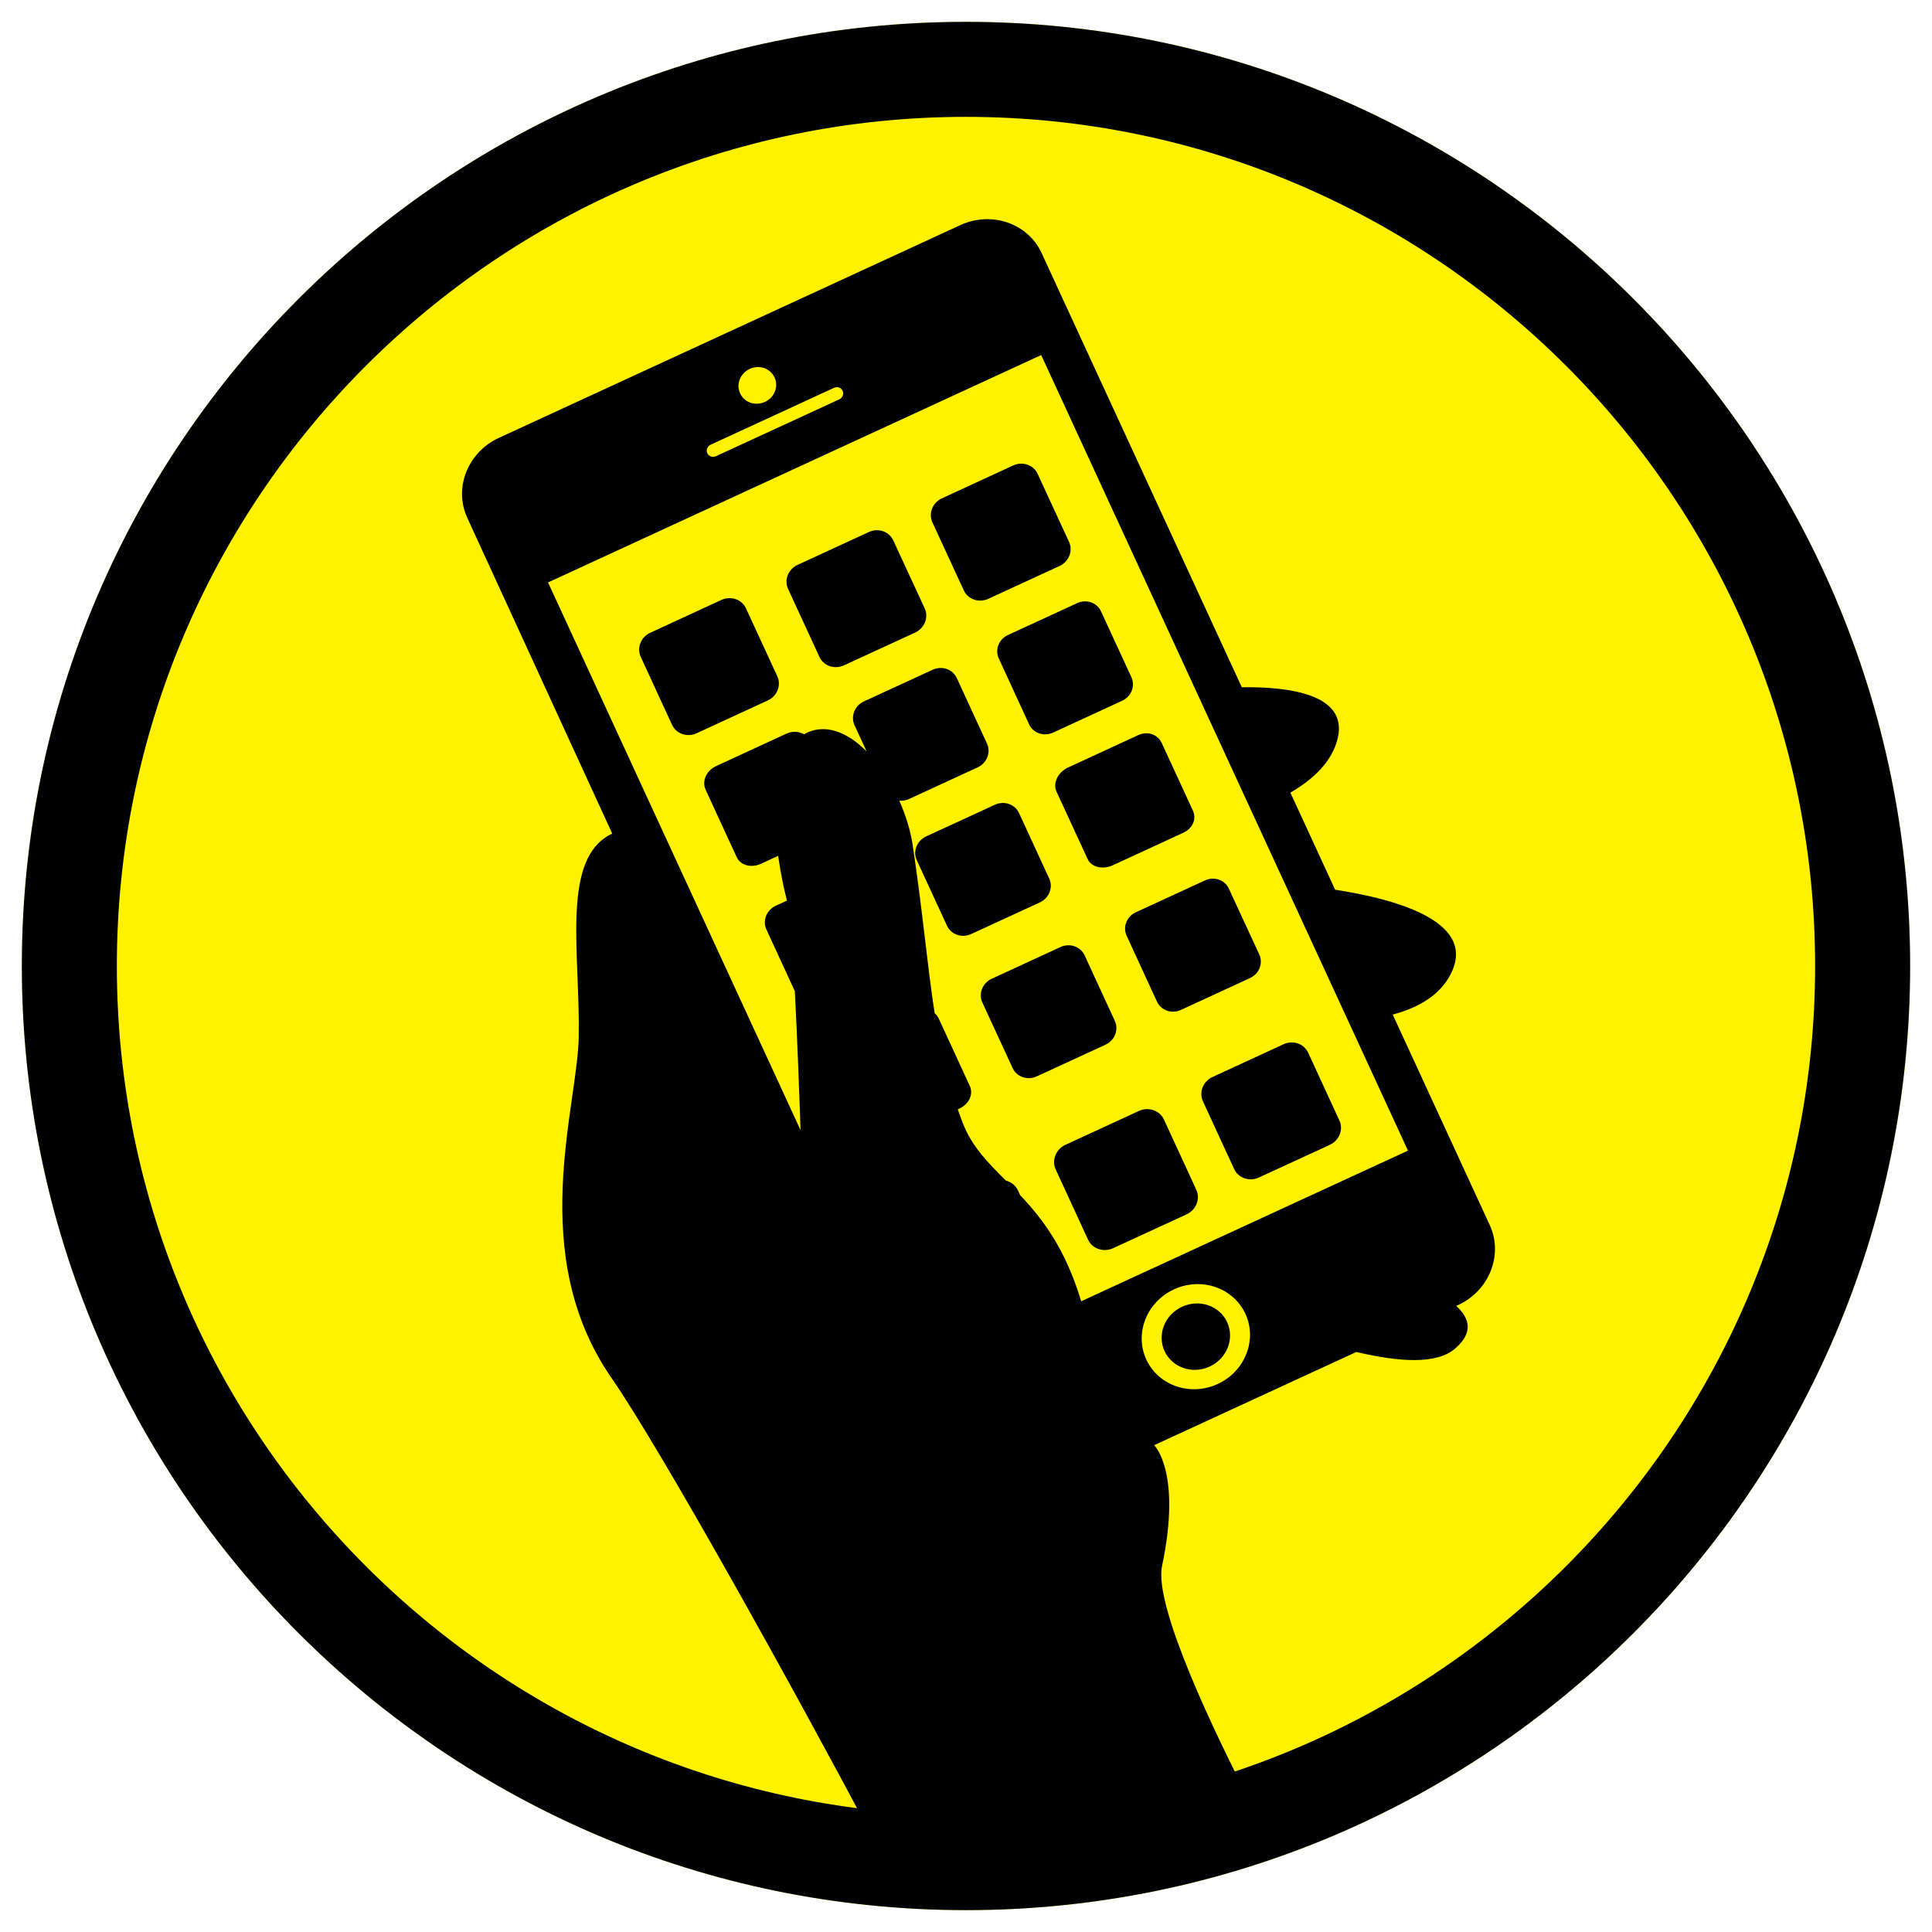
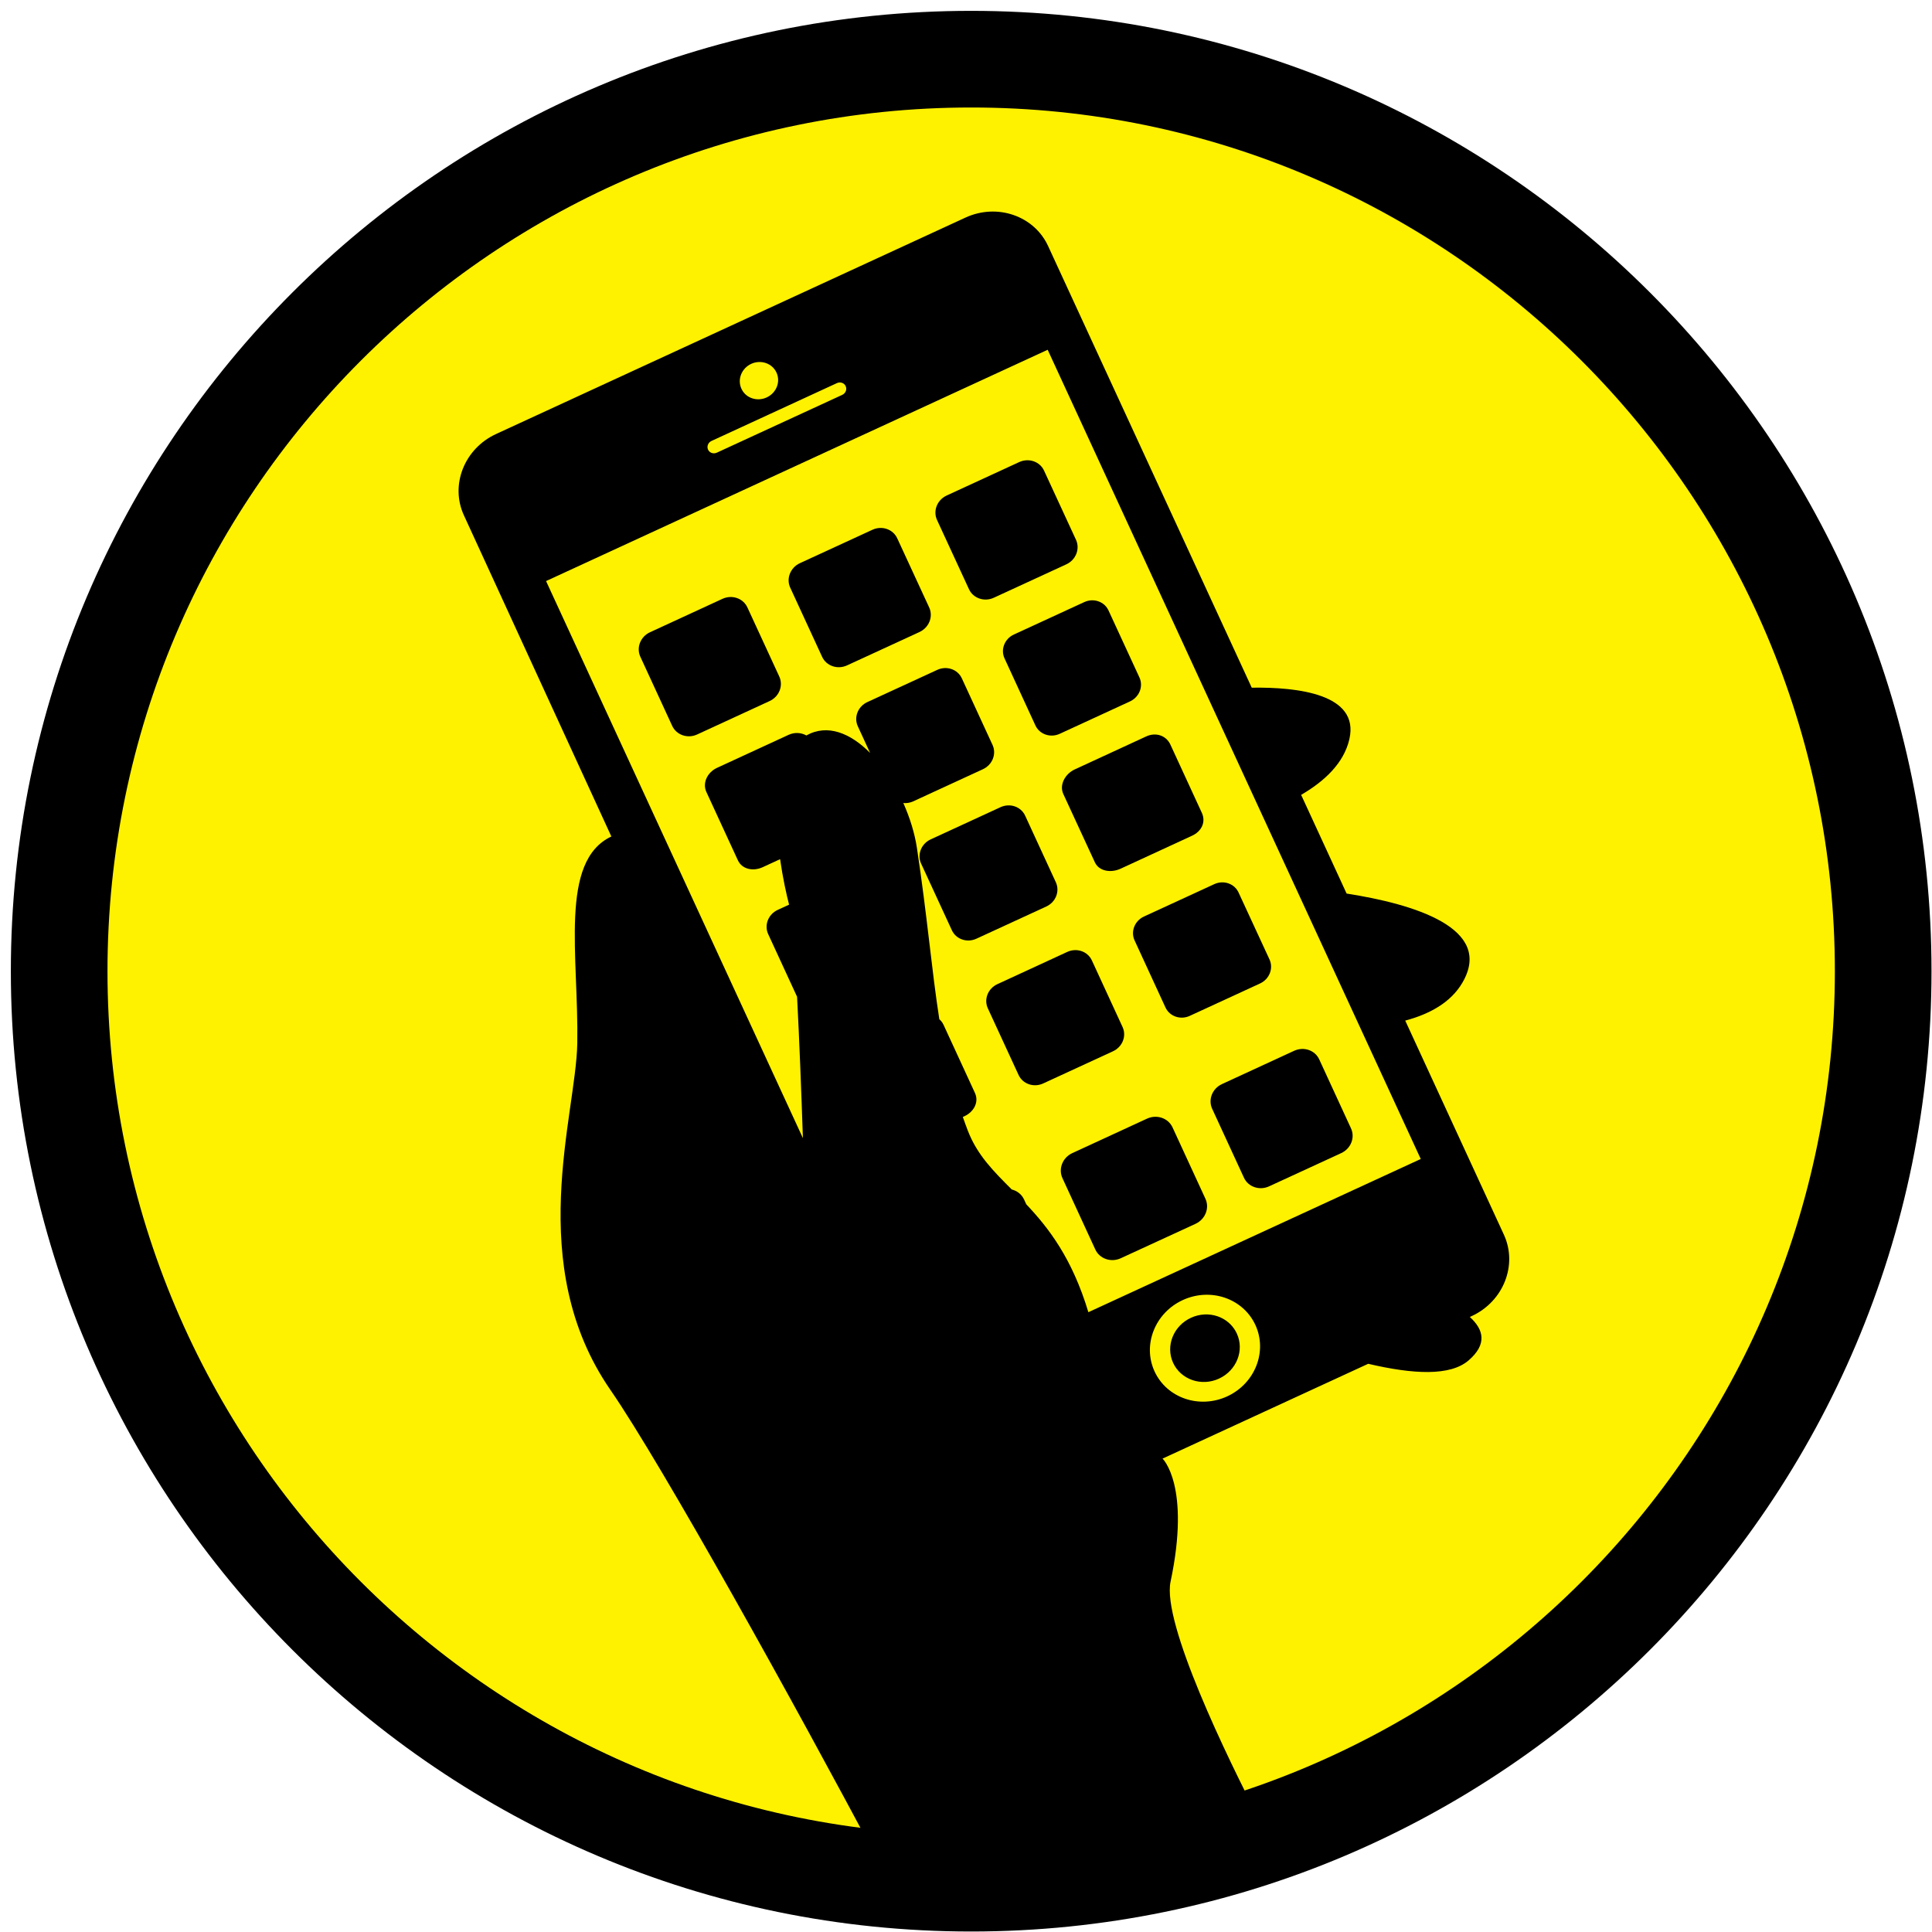
- <svg xmlns="http://www.w3.org/2000/svg" version="1.0" x="0px" y="0px" width="172.914px" height="172.914px" viewBox="0 0 172.914 172.914" enable-background="new 0 0 172.914 172.914" xml:space="preserve">
-   <g id="Background_on_white">
- </g>
-   <g id="M">
-     <path fill="#FFF200" d="M86.457,170.958c-46.594,0-84.502-37.908-84.502-84.501c0-46.595,37.908-84.502,84.502-84.502   c46.594,0,84.502,37.907,84.502,84.502C170.959,133.05,133.051,170.958,86.457,170.958z" />
-     <path d="M170.957,86.457c0,46.594-37.906,84.5-84.5,84.5c-46.594,0-84.502-37.906-84.502-84.5   c0-46.595,37.908-84.502,84.502-84.502C133.051,1.955,170.957,39.862,170.957,86.457z M162.453,86.457   c0-41.905-34.092-75.998-75.997-75.998c-41.906,0-75.998,34.093-75.998,75.998c0,41.904,34.092,75.996,75.998,75.996   C128.361,162.453,162.453,128.361,162.453,86.457z" />
-   </g>
-   <g id="hand_x5F_iphone">
-     <g>
-       <path d="M63.154,70.684l2.773,6.013c0.37,0.804,1.354,0.993,2.192,0.606l1.524-0.703c0.234,1.644,0.552,3.084,0.79,4.002    l-0.998,0.46c-0.83,0.38-1.206,1.335-0.843,2.127l2.545,5.52c0.201,3.835,0.376,8.415,0.512,12.438l-22.6-49.018l44.138-20.352    l32.827,71.204l-29.246,13.482c-1.427-4.737-3.488-7.407-5.463-9.493l-0.2-0.433c-0.212-0.455-0.617-0.756-1.08-0.874    c-1.6-1.601-3.028-3.021-3.854-5.147c-0.159-0.413-0.306-0.824-0.451-1.232l0.138-0.063c0.836-0.387,1.3-1.245,0.93-2.047    l-2.771-6.012c-0.088-0.191-0.215-0.349-0.364-0.477c-0.675-4.322-1.061-9.058-1.972-15.076c-0.197-1.303-0.621-2.658-1.195-3.948    c0.285,0.025,0.582-0.017,0.864-0.146l6.143-2.832c0.831-0.385,1.208-1.338,0.844-2.131l-2.705-5.867    c-0.368-0.794-1.332-1.126-2.163-0.741l-6.146,2.831c-0.832,0.381-1.208,1.336-0.843,2.129l1.082,2.346    c-1.729-1.742-3.75-2.578-5.608-1.537c-0.454-0.254-1.031-0.299-1.567-0.053l-6.293,2.903    C63.25,68.951,62.788,69.885,63.154,70.684z M74.642,34.711c0.293-0.138,0.642-0.019,0.771,0.268    c0.133,0.285-0.004,0.625-0.3,0.764l-11.035,5.086c-0.298,0.14-0.642,0.02-0.775-0.264c-0.129-0.285,0.004-0.625,0.3-0.763    L74.642,34.711z M67.102,33.015c0.854-0.39,1.846-0.048,2.222,0.767c0.38,0.816-0.009,1.795-0.861,2.188    c-0.854,0.395-1.851,0.053-2.222-0.762C65.862,34.391,66.249,33.41,67.102,33.015z M105.074,115.396    c2.45-1.129,5.309-0.147,6.391,2.193c1.076,2.339-0.035,5.15-2.482,6.28c-2.45,1.126-5.309,0.146-6.391-2.194    C101.516,119.335,102.627,116.523,105.074,115.396z M111.895,161.27c-2.946-5.682-8.662-17.477-7.894-21.102    c1.786-8.442-0.701-10.817-0.701-10.817h-0.018l16.765-7.729l1.344-0.619c3.976,0.932,7.223,1.096,8.838-0.302    c1.629-1.409,1.348-2.687,0.104-3.819l0.09-0.042l0.081-0.037c2.787-1.288,4.054-4.494,2.827-7.159l-8.64-18.748l-0.043-0.091    c2.097-0.56,3.992-1.562,5.027-3.331c2.82-4.816-4.307-6.933-10.185-7.848l-0.4-0.872l-2.897-6.287l-0.704-1.525    c2.043-1.19,3.768-2.785,4.248-4.917c0.892-3.954-4.544-4.575-8.594-4.515l-17.92-38.864c-1.227-2.663-4.488-3.784-7.278-2.497    l-41.295,19.04c-2.792,1.286-4.06,4.49-2.828,7.158l12.972,28.257c-4.617,2.175-2.868,10.539-2.997,18.198    c-0.109,6.335-4.703,19.473,2.921,30.508c4.539,6.572,16.333,27.836,23.49,41.335C81.02,165.145,97.082,165.27,111.895,161.27z" />
-       <path d="M108.264,122.307c1.547-0.714,2.25-2.488,1.566-3.969c-0.68-1.48-2.487-2.097-4.034-1.384    c-1.55,0.71-2.251,2.486-1.571,3.967C104.91,122.399,106.714,123.021,108.264,122.307z" />
-       <path d="M104.174,100.202c-0.379-0.824-1.387-1.166-2.246-0.771l-6.572,3.031c-0.859,0.396-1.247,1.384-0.87,2.204l2.893,6.28    c0.379,0.821,1.385,1.166,2.246,0.766l6.572-3.026c0.859-0.398,1.252-1.388,0.87-2.207L104.174,100.202z" />
-       <path d="M107.66,98.562l2.799,6.071c0.373,0.809,1.365,1.144,2.209,0.756l6.354-2.928c0.846-0.393,1.229-1.364,0.856-2.171    l-2.796-6.07c-0.37-0.812-1.358-1.148-2.209-0.759l-6.354,2.931C107.672,96.784,107.29,97.752,107.66,98.562z" />
-       <path d="M86.262,52.844c0.367,0.8,1.347,1.139,2.182,0.754l6.388-2.944c0.835-0.385,1.215-1.351,0.849-2.151l-2.814-6.094    c-0.365-0.799-1.345-1.135-2.183-0.752L84.301,44.6c-0.839,0.388-1.22,1.348-0.852,2.15L86.262,52.844z" />
-       <path d="M94.56,70.859l2.776,6.01c0.366,0.803,1.416,0.957,2.26,0.573l6.294-2.905c0.842-0.385,1.234-1.209,0.863-2.012    l-2.77-6.012c-0.373-0.801-1.282-1.102-2.124-0.715l-6.292,2.904C94.724,69.092,94.193,70.056,94.56,70.859z" />
-       <path d="M73.341,58.797c0.372,0.803,1.352,1.139,2.192,0.752l6.379-2.939c0.835-0.389,1.219-1.352,0.851-2.152l-2.812-6.088    c-0.367-0.804-1.348-1.143-2.188-0.754l-6.378,2.938c-0.84,0.389-1.221,1.353-0.853,2.151L73.341,58.797z" />
-       <path d="M69.572,60.533l-2.808-6.086c-0.37-0.804-1.348-1.141-2.193-0.756l-6.374,2.94c-0.843,0.387-1.221,1.353-0.853,2.154    l2.806,6.089c0.372,0.803,1.353,1.141,2.193,0.754l6.376-2.941C69.561,62.301,69.94,61.336,69.572,60.533z" />
-       <path d="M89.39,58.931l2.72,5.907c0.364,0.779,1.319,1.109,2.14,0.73l6.18-2.85c0.819-0.378,1.194-1.317,0.833-2.101l-2.725-5.906    c-0.359-0.781-1.314-1.11-2.135-0.731l-6.184,2.849C89.398,57.205,89.026,58.146,89.39,58.931z" />
-       <path d="M100.834,83.748l2.72,5.906c0.364,0.781,1.317,1.113,2.137,0.733l6.185-2.851c0.819-0.377,1.189-1.318,0.833-2.104    l-2.727-5.9c-0.359-0.785-1.317-1.113-2.137-0.735l-6.185,2.849C100.841,82.025,100.471,82.963,100.834,83.748z" />
-       <path d="M99.777,91.371l-2.704-5.869c-0.368-0.791-1.332-1.125-2.167-0.74l-6.141,2.833c-0.833,0.382-1.208,1.333-0.844,2.128    l2.706,5.866c0.366,0.795,1.335,1.129,2.165,0.746l6.144-2.832C99.769,93.118,100.144,92.164,99.777,91.371z" />
-       <path d="M93.906,78.633l-2.704-5.867c-0.368-0.793-1.334-1.123-2.167-0.74l-6.141,2.831c-0.833,0.384-1.209,1.335-0.844,2.129    l2.706,5.868c0.364,0.794,1.337,1.127,2.164,0.742l6.146-2.831C93.897,80.383,94.272,79.427,93.906,78.633z" />
+ <svg xmlns="http://www.w3.org/2000/svg" width="170px" height="170px" viewBox="0 0 170 170" version="1.1">
+   <defs />
+   <g id="Page-1" stroke="none" stroke-width="1" fill="none" fill-rule="evenodd">
+     <g id="vi_icon_hand_iphone_RGB_M">
+       <g id="M">
+         <path d="M85.455,168.955 C39.413,168.955 1.955,131.496 1.955,85.455 C1.955,39.413 39.413,1.955 85.455,1.955 C131.497,1.955 168.955,39.413 168.955,85.455 C168.955,131.496 131.497,168.955 85.455,168.955 Z" id="Shape" fill="#FFF200" />
+         <path d="M169.957,85.457 C169.957,132.051 132.051,169.957 85.457,169.957 C38.863,169.957 0.955,132.051 0.955,85.457 C0.955,38.862 38.863,0.955 85.457,0.955 C132.051,0.955 169.957,38.862 169.957,85.457 Z M161.453,85.457 C161.453,43.552 127.361,9.459 85.456,9.459 C43.55,9.459 9.458,43.552 9.458,85.457 C9.458,127.361 43.55,161.453 85.456,161.453 C127.361,161.453 161.453,127.361 161.453,85.457 Z" id="Shape" fill="#000000" />
+       </g>
+       <g id="hand_x5F_iphone" transform="translate(40, 18)" fill="#000000">
+         <g id="Group">
+           <path d="M22.154,51.684 L24.927,57.697 C25.297,58.501 26.281,58.69 27.119,58.303 L28.643,57.6 C28.877,59.244 29.195,60.684 29.433,61.602 L28.435,62.062 C27.605,62.442 27.229,63.397 27.592,64.189 L30.137,69.709 C30.338,73.544 30.513,78.124 30.649,82.147 L8.049,33.129 L52.187,12.777 L85.014,83.981 L55.768,97.463 C54.341,92.726 52.28,90.056 50.305,87.97 L50.105,87.537 C49.893,87.082 49.488,86.781 49.025,86.663 C47.425,85.062 45.997,83.642 45.171,81.516 C45.012,81.103 44.865,80.692 44.72,80.284 L44.858,80.221 C45.694,79.834 46.158,78.976 45.788,78.174 L43.017,72.162 C42.929,71.971 42.802,71.813 42.653,71.685 C41.978,67.363 41.592,62.627 40.681,56.609 C40.484,55.306 40.06,53.951 39.486,52.661 C39.771,52.686 40.068,52.644 40.35,52.515 L46.493,49.683 C47.324,49.298 47.701,48.345 47.337,47.552 L44.632,41.685 C44.264,40.891 43.3,40.559 42.469,40.944 L36.323,43.775 C35.491,44.156 35.115,45.111 35.48,45.904 L36.562,48.25 C34.833,46.508 32.812,45.672 30.954,46.713 C30.5,46.459 29.923,46.414 29.387,46.66 L23.094,49.563 C22.25,49.951 21.788,50.885 22.154,51.684 Z M33.642,15.711 C33.935,15.573 34.284,15.692 34.413,15.979 C34.546,16.264 34.409,16.604 34.113,16.743 L23.078,21.829 C22.78,21.969 22.436,21.849 22.303,21.565 C22.174,21.28 22.307,20.94 22.603,20.802 L33.642,15.711 Z M26.102,14.015 C26.956,13.625 27.948,13.967 28.324,14.782 C28.704,15.598 28.315,16.577 27.463,16.97 C26.609,17.365 25.612,17.023 25.241,16.208 C24.862,15.391 25.249,14.41 26.102,14.015 Z M64.074,96.396 C66.524,95.267 69.383,96.249 70.465,98.589 C71.541,100.928 70.43,103.739 67.983,104.869 C65.533,105.995 62.674,105.015 61.592,102.675 C60.516,100.335 61.627,97.523 64.074,96.396 Z M70.895,142.27 C67.949,136.588 62.233,124.793 63.001,121.168 C64.787,112.726 62.3,110.351 62.3,110.351 L62.282,110.351 L79.047,102.622 L80.391,102.003 C84.367,102.935 87.614,103.099 89.229,101.701 C90.858,100.292 90.577,99.014 89.333,97.882 L89.423,97.84 L89.504,97.803 C92.291,96.515 93.558,93.309 92.331,90.644 L83.691,71.896 L83.648,71.805 C85.745,71.245 87.64,70.243 88.675,68.474 C91.495,63.658 84.368,61.541 78.49,60.626 L78.09,59.754 L75.193,53.467 L74.489,51.942 C76.532,50.752 78.257,49.157 78.737,47.025 C79.629,43.071 74.193,42.45 70.143,42.51 L52.223,3.646 C50.996,0.983 47.735,-0.138 44.945,1.149 L3.65,20.189 C0.858,21.475 -0.41,24.679 0.822,27.347 L13.794,55.604 C9.177,57.779 10.926,66.143 10.797,73.802 C10.688,80.137 6.094,93.275 13.718,104.31 C18.257,110.882 30.051,132.146 37.208,145.645 C40.02,146.145 56.082,146.27 70.895,142.27 Z" id="Shape" />
+           <path d="M67.264,103.307 C68.811,102.593 69.514,100.819 68.83,99.338 C68.15,97.858 66.343,97.241 64.796,97.954 C63.246,98.664 62.545,100.44 63.225,101.921 C63.91,103.399 65.714,104.021 67.264,103.307 Z" id="Shape" />
+           <path d="M63.174,81.202 C62.795,80.378 61.787,80.036 60.928,80.431 L54.356,83.462 C53.497,83.858 53.109,84.846 53.486,85.666 L56.379,91.946 C56.758,92.767 57.764,93.112 58.625,92.712 L65.197,89.686 C66.056,89.288 66.449,88.298 66.067,87.479 L63.174,81.202 Z" id="Shape" />
+           <path d="M66.66,79.562 L69.459,85.633 C69.832,86.442 70.824,86.777 71.668,86.389 L78.022,83.461 C78.868,83.068 79.251,82.097 78.878,81.29 L76.082,75.22 C75.712,74.408 74.724,74.072 73.873,74.461 L67.519,77.392 C66.672,77.784 66.29,78.752 66.66,79.562 Z" id="Shape" />
+           <path d="M45.262,33.844 C45.629,34.644 46.609,34.983 47.444,34.598 L53.832,31.654 C54.667,31.269 55.047,30.303 54.681,29.503 L51.867,23.409 C51.502,22.61 50.522,22.274 49.684,22.657 L43.301,25.6 C42.462,25.988 42.081,26.948 42.449,27.75 L45.262,33.844 Z" id="Shape" />
+           <path d="M53.56,51.859 L56.336,57.869 C56.702,58.672 57.752,58.826 58.596,58.442 L64.89,55.537 C65.732,55.152 66.124,54.328 65.753,53.525 L62.983,47.513 C62.61,46.712 61.701,46.411 60.859,46.798 L54.567,49.702 C53.724,50.092 53.193,51.056 53.56,51.859 Z" id="Shape" />
+           <path d="M32.341,39.797 C32.713,40.6 33.693,40.936 34.533,40.549 L40.912,37.61 C41.747,37.221 42.131,36.258 41.763,35.458 L38.951,29.37 C38.584,28.566 37.603,28.227 36.763,28.616 L30.385,31.554 C29.545,31.943 29.164,32.907 29.532,33.705 L32.341,39.797 Z" id="Shape" />
+           <path d="M28.572,41.533 L25.764,35.447 C25.394,34.643 24.416,34.306 23.571,34.691 L17.197,37.631 C16.354,38.018 15.976,38.984 16.344,39.785 L19.15,45.874 C19.522,46.677 20.503,47.015 21.343,46.628 L27.719,43.687 C28.561,43.301 28.94,42.336 28.572,41.533 Z" id="Shape" />
+           <path d="M48.39,39.931 L51.11,45.838 C51.474,46.617 52.429,46.947 53.25,46.568 L59.43,43.718 C60.249,43.34 60.624,42.401 60.263,41.617 L57.538,35.711 C57.179,34.93 56.224,34.601 55.403,34.98 L49.219,37.829 C48.398,38.205 48.026,39.146 48.39,39.931 Z" id="Shape" />
+           <path d="M59.834,64.748 L62.554,70.654 C62.918,71.435 63.871,71.767 64.691,71.387 L70.876,68.536 C71.695,68.159 72.065,67.218 71.709,66.432 L68.982,60.532 C68.623,59.747 67.665,59.419 66.845,59.797 L60.66,62.646 C59.841,63.025 59.471,63.963 59.834,64.748 Z" id="Shape" />
+           <path d="M58.777,72.371 L56.073,66.502 C55.705,65.711 54.741,65.377 53.906,65.762 L47.765,68.595 C46.932,68.977 46.557,69.928 46.921,70.723 L49.627,76.589 C49.993,77.384 50.962,77.718 51.792,77.335 L57.936,74.503 C58.769,74.118 59.144,73.164 58.777,72.371 Z" id="Shape" />
+           <path d="M52.906,59.633 L50.202,53.766 C49.834,52.973 48.868,52.643 48.035,53.026 L41.894,55.857 C41.061,56.241 40.685,57.192 41.05,57.986 L43.756,63.854 C44.12,64.648 45.093,64.981 45.92,64.596 L52.066,61.765 C52.897,61.383 53.272,60.427 52.906,59.633 Z" id="Shape" />
+         </g>
+       </g>
    </g>
  </g>
</svg>
